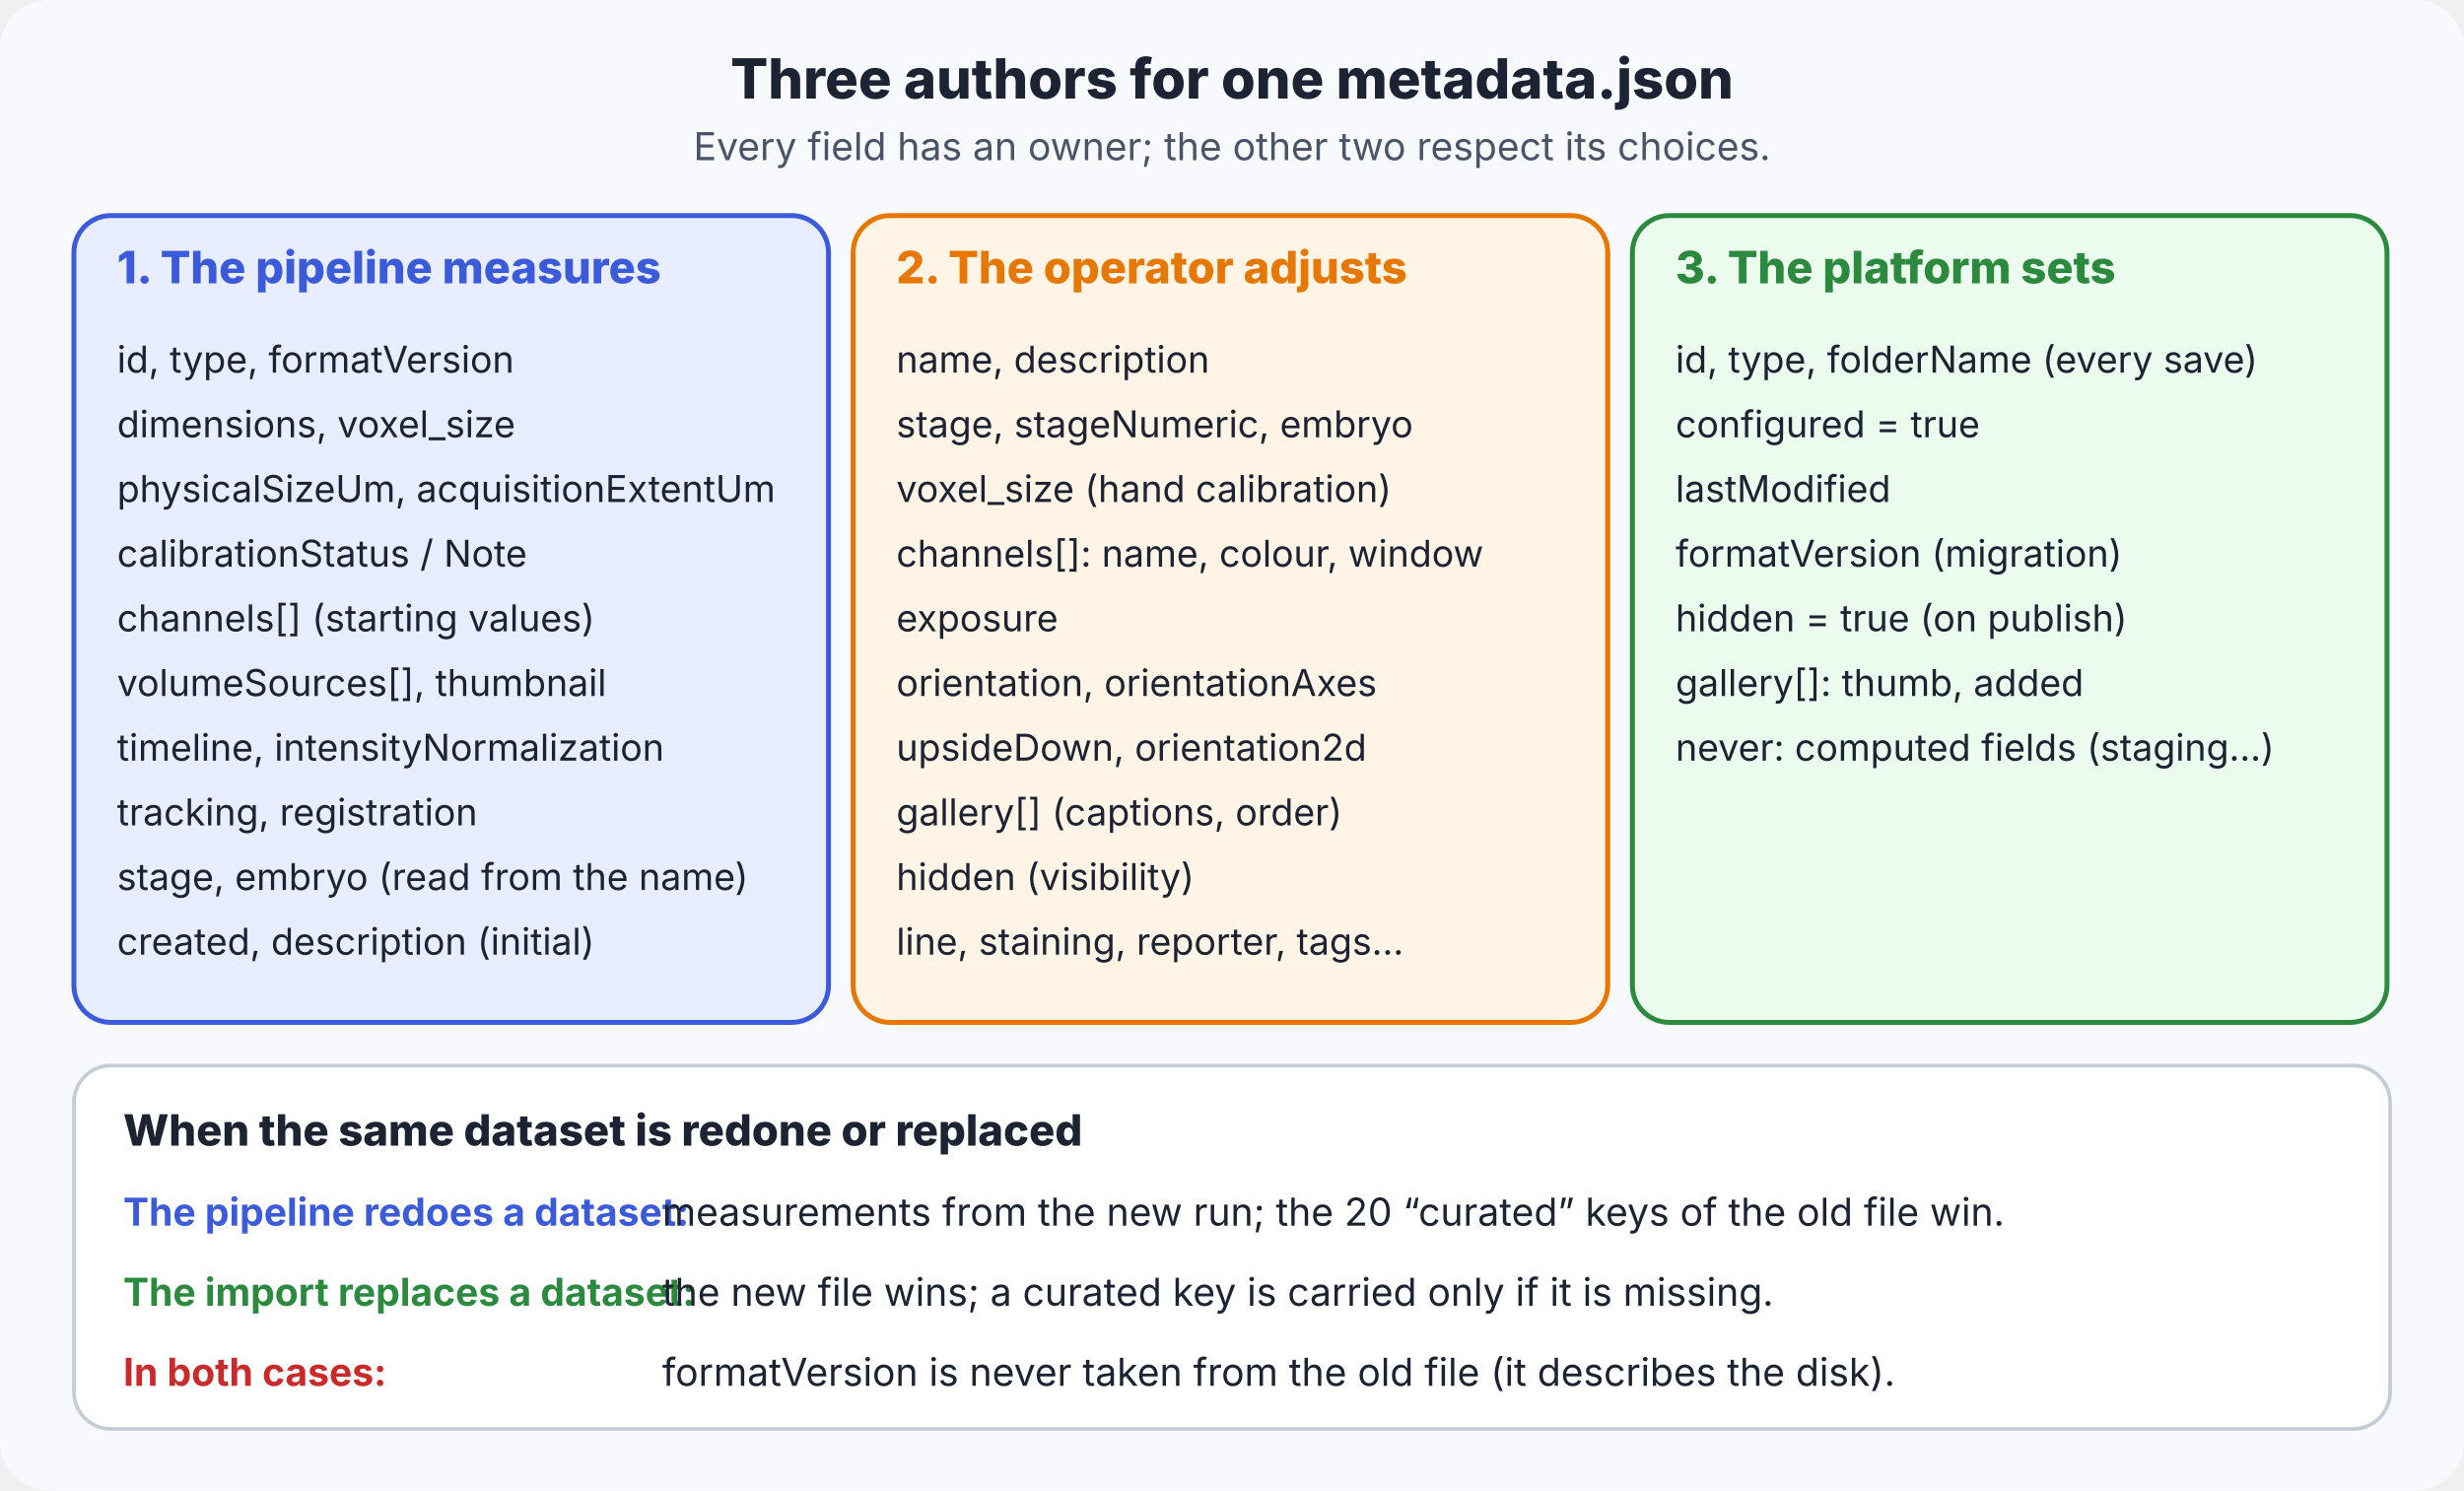
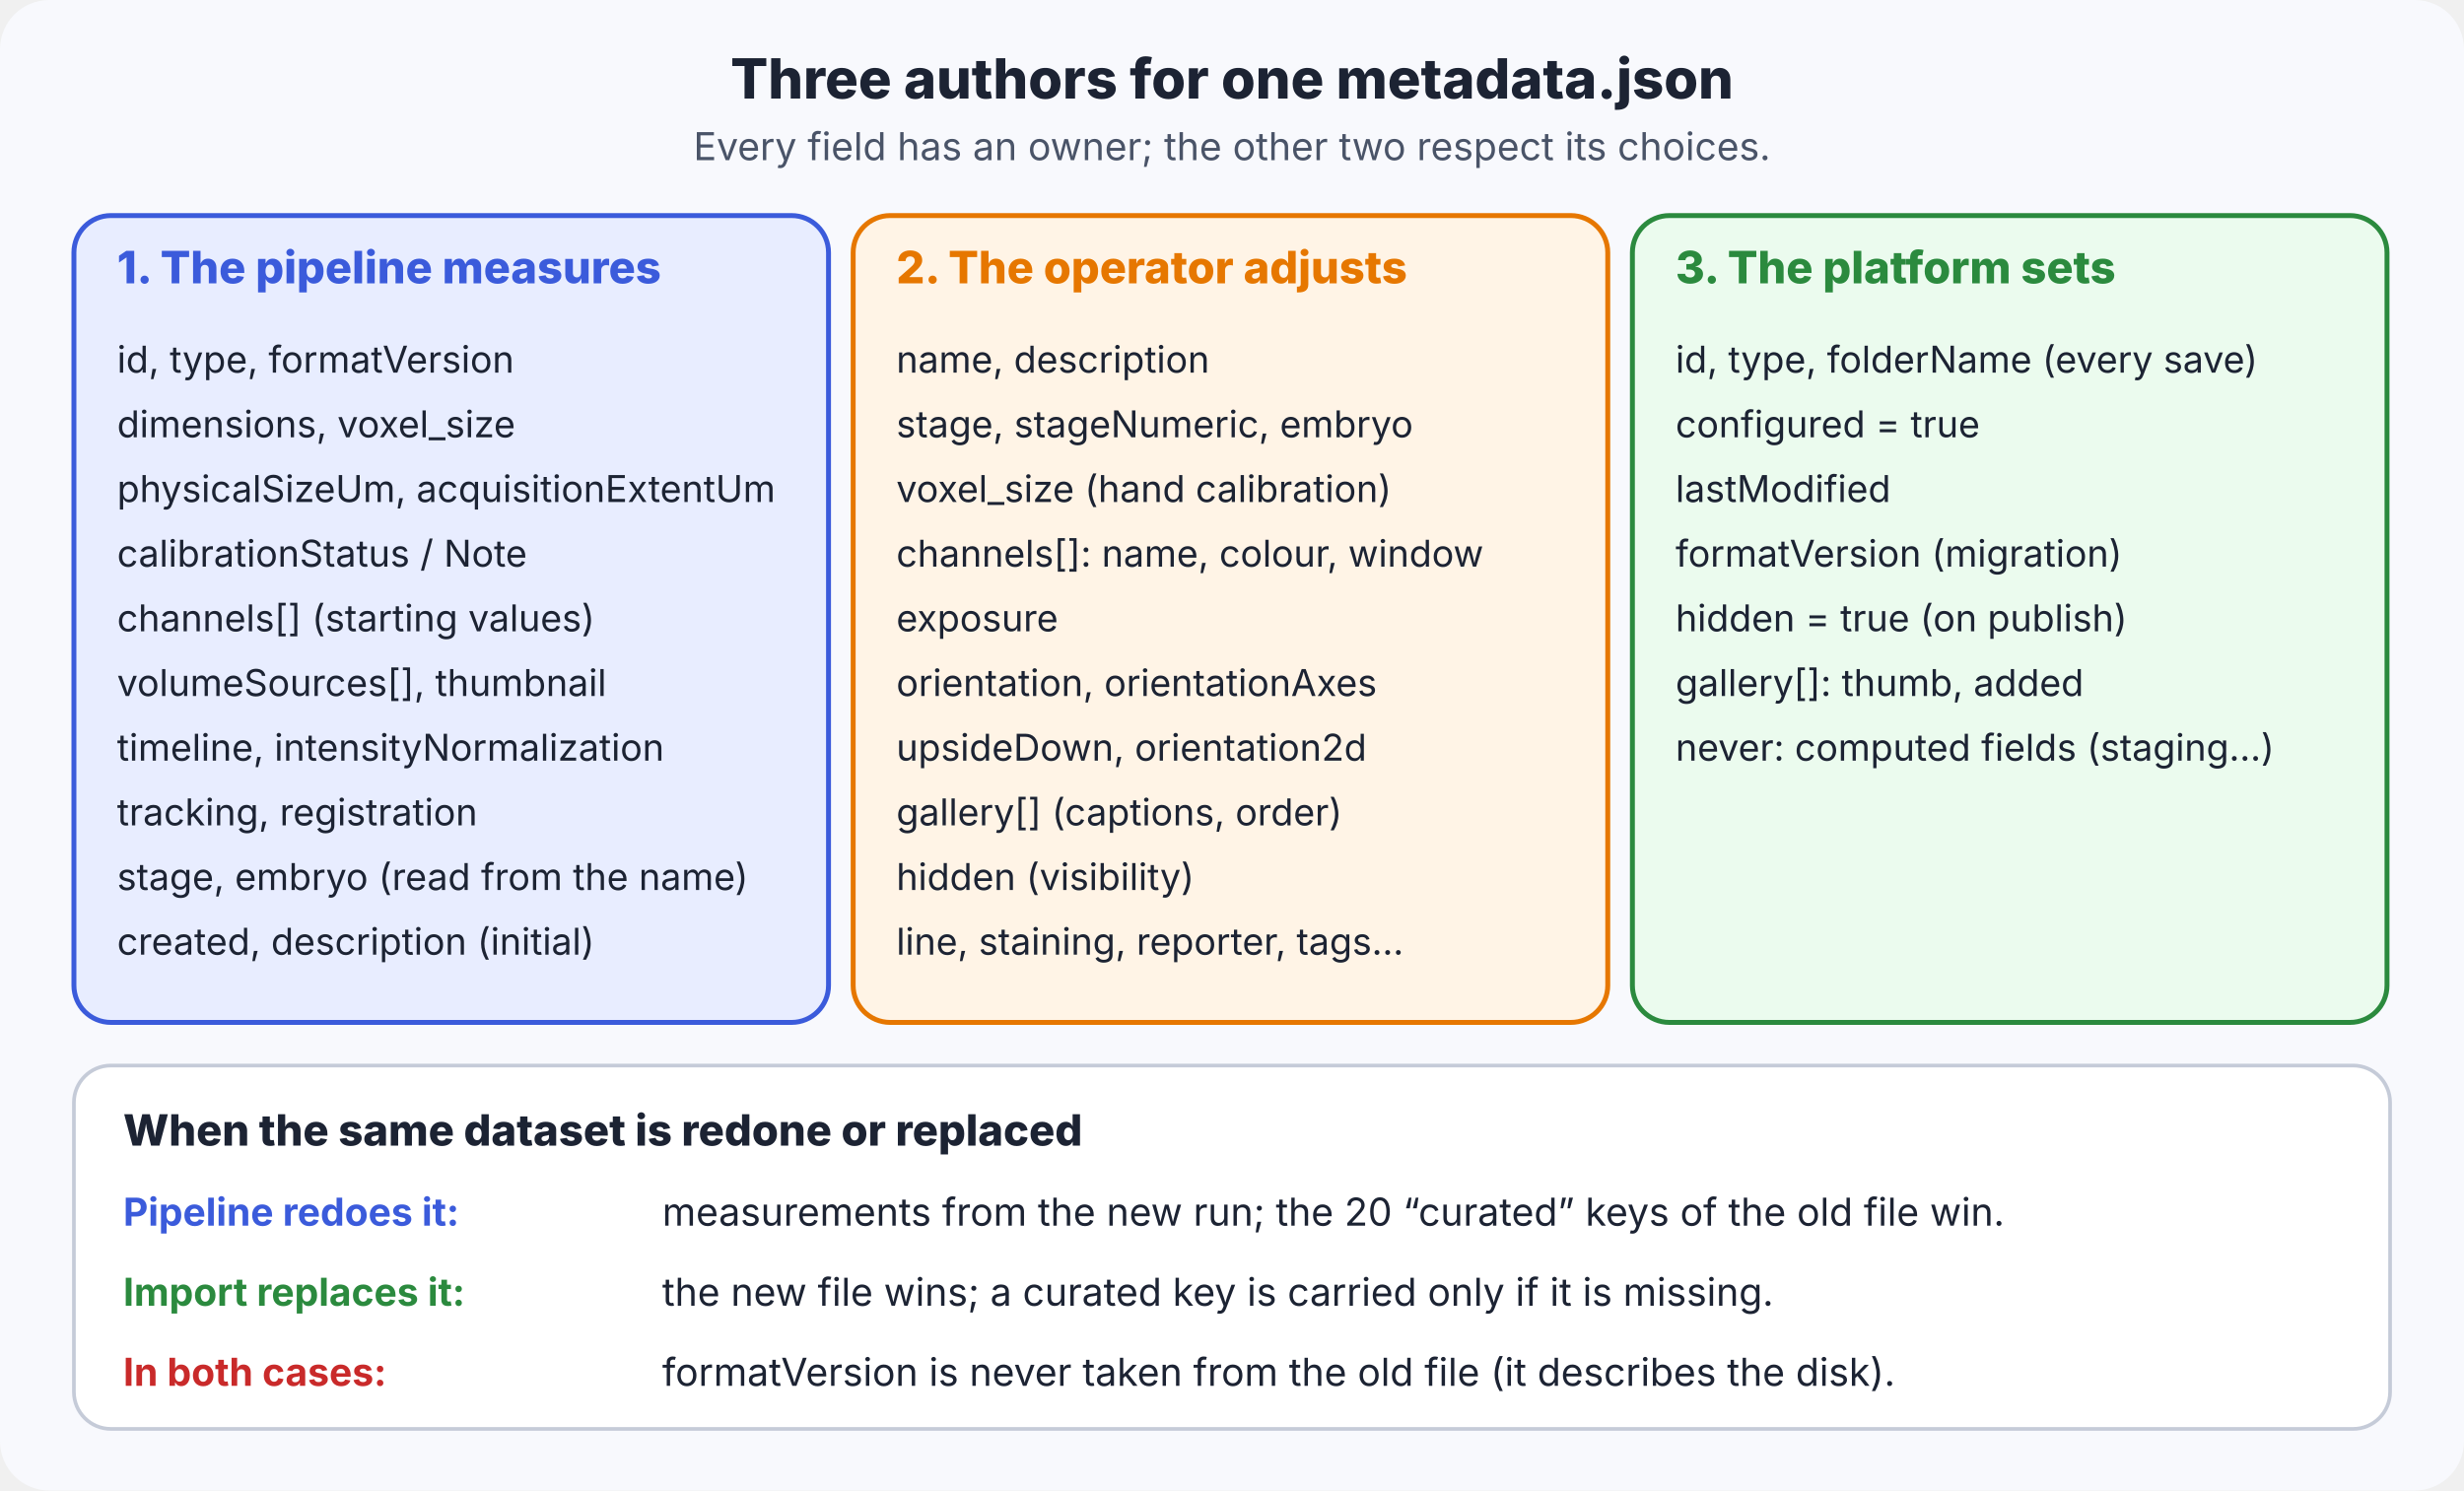
<svg xmlns="http://www.w3.org/2000/svg" viewBox="0 0 800 484" font-family="Inter, sans-serif">
  <defs>
    <marker id="arr" viewBox="0 0 10 10" refX="9" refY="5" markerWidth="7" markerHeight="7" orient="auto">
      <path d="M0,0 L10,5 L0,10 z" fill="#4a5468" />
    </marker>
    <marker id="arrr" viewBox="0 0 10 10" refX="9" refY="5" markerWidth="7" markerHeight="7" orient="auto">
      <path d="M0,0 L10,5 L0,10 z" fill="#c92a2a" />
    </marker>
  </defs>
  <rect width="800" height="484" rx="16" fill="#f8f9fd" />
  <text x="400" y="32" font-size="18" font-weight="800" fill="#1c2333" text-anchor="middle">Three authors for one metadata.json</text>
  <text x="400" y="52" font-size="12.5" font-weight="400" fill="#4a5468" text-anchor="middle">Every field has an owner; the other two respect its choices.</text>
  <rect x="24" y="70" width="245" height="262" rx="12" fill="#e8edff" stroke="#3b5bdb" stroke-width="1.6" />
  <text x="38" y="92" font-size="14.5" font-weight="800" fill="#3b5bdb" text-anchor="start">1. The pipeline measures</text>
  <text x="38" y="121" font-size="12" font-weight="400" fill="#1c2333" text-anchor="start">id, type, formatVersion</text>
  <text x="38" y="142" font-size="12" font-weight="400" fill="#1c2333" text-anchor="start">dimensions, voxel_size</text>
  <text x="38" y="163" font-size="12" font-weight="400" fill="#1c2333" text-anchor="start">physicalSizeUm, acquisitionExtentUm</text>
  <text x="38" y="184" font-size="12" font-weight="400" fill="#1c2333" text-anchor="start">calibrationStatus / Note</text>
  <text x="38" y="205" font-size="12" font-weight="400" fill="#1c2333" text-anchor="start">channels[] (starting values)</text>
  <text x="38" y="226" font-size="12" font-weight="400" fill="#1c2333" text-anchor="start">volumeSources[], thumbnail</text>
  <text x="38" y="247" font-size="12" font-weight="400" fill="#1c2333" text-anchor="start">timeline, intensityNormalization</text>
  <text x="38" y="268" font-size="12" font-weight="400" fill="#1c2333" text-anchor="start">tracking, registration</text>
  <text x="38" y="289" font-size="12" font-weight="400" fill="#1c2333" text-anchor="start">stage, embryo (read from the name)</text>
  <text x="38" y="310" font-size="12" font-weight="400" fill="#1c2333" text-anchor="start">created, description (initial)</text>
  <rect x="277" y="70" width="245" height="262" rx="12" fill="#fff4e6" stroke="#e67700" stroke-width="1.6" />
  <text x="291" y="92" font-size="14.5" font-weight="800" fill="#e67700" text-anchor="start">2. The operator adjusts</text>
  <text x="291" y="121" font-size="12" font-weight="400" fill="#1c2333" text-anchor="start">name, description</text>
  <text x="291" y="142" font-size="12" font-weight="400" fill="#1c2333" text-anchor="start">stage, stageNumeric, embryo</text>
  <text x="291" y="163" font-size="12" font-weight="400" fill="#1c2333" text-anchor="start">voxel_size (hand calibration)</text>
  <text x="291" y="184" font-size="12" font-weight="400" fill="#1c2333" text-anchor="start">channels[]: name, colour, window</text>
  <text x="291" y="205" font-size="12" font-weight="400" fill="#1c2333" text-anchor="start">exposure</text>
  <text x="291" y="226" font-size="12" font-weight="400" fill="#1c2333" text-anchor="start">orientation, orientationAxes</text>
  <text x="291" y="247" font-size="12" font-weight="400" fill="#1c2333" text-anchor="start">upsideDown, orientation2d</text>
  <text x="291" y="268" font-size="12" font-weight="400" fill="#1c2333" text-anchor="start">gallery[] (captions, order)</text>
  <text x="291" y="289" font-size="12" font-weight="400" fill="#1c2333" text-anchor="start">hidden (visibility)</text>
  <text x="291" y="310" font-size="12" font-weight="400" fill="#1c2333" text-anchor="start">line, staining, reporter, tags…</text>
  <rect x="530" y="70" width="245" height="262" rx="12" fill="#ebfbee" stroke="#2b8a3e" stroke-width="1.6" />
  <text x="544" y="92" font-size="14.5" font-weight="800" fill="#2b8a3e" text-anchor="start">3. The platform sets</text>
  <text x="544" y="121" font-size="12" font-weight="400" fill="#1c2333" text-anchor="start">id, type, folderName (every save)</text>
  <text x="544" y="142" font-size="12" font-weight="400" fill="#1c2333" text-anchor="start">configured = true</text>
  <text x="544" y="163" font-size="12" font-weight="400" fill="#1c2333" text-anchor="start">lastModified</text>
  <text x="544" y="184" font-size="12" font-weight="400" fill="#1c2333" text-anchor="start">formatVersion (migration)</text>
  <text x="544" y="205" font-size="12" font-weight="400" fill="#1c2333" text-anchor="start">hidden = true (on publish)</text>
  <text x="544" y="226" font-size="12" font-weight="400" fill="#1c2333" text-anchor="start">gallery[]: thumb, added</text>
  <text x="544" y="247" font-size="12" font-weight="400" fill="#1c2333" text-anchor="start">never: computed fields (staging…)</text>
  <rect x="24" y="346" width="752" height="118" rx="12" fill="#fff" stroke="#c5cbd8" stroke-width="1.2" />
  <text x="40" y="372" font-size="14" font-weight="800" fill="#1c2333" text-anchor="start">When the same dataset is redone or replaced</text>
-   <text x="40" y="398" font-size="12.5" font-weight="700" fill="#3b5bdb" text-anchor="start">The pipeline redoes a dataset:</text>
+   <text x="40" y="398" font-size="12.5" font-weight="700" fill="#3b5bdb" text-anchor="start">Pipeline redoes it:</text>
  <text x="215" y="398" font-size="12.5" font-weight="400" fill="#1c2333" text-anchor="start">measurements from the new run; the 20 “curated” keys of the old file win.</text>
-   <text x="40" y="424" font-size="12.5" font-weight="700" fill="#2b8a3e" text-anchor="start">The import replaces a dataset:</text>
+   <text x="40" y="424" font-size="12.5" font-weight="700" fill="#2b8a3e" text-anchor="start">Import replaces it:</text>
  <text x="215" y="424" font-size="12.5" font-weight="400" fill="#1c2333" text-anchor="start">the new file wins; a curated key is carried only if it is missing.</text>
  <text x="40" y="450" font-size="12.5" font-weight="700" fill="#c92a2a" text-anchor="start">In both cases:</text>
  <text x="215" y="450" font-size="12.5" font-weight="400" fill="#1c2333" text-anchor="start">formatVersion is never taken from the old file (it describes the disk).</text>
</svg>
